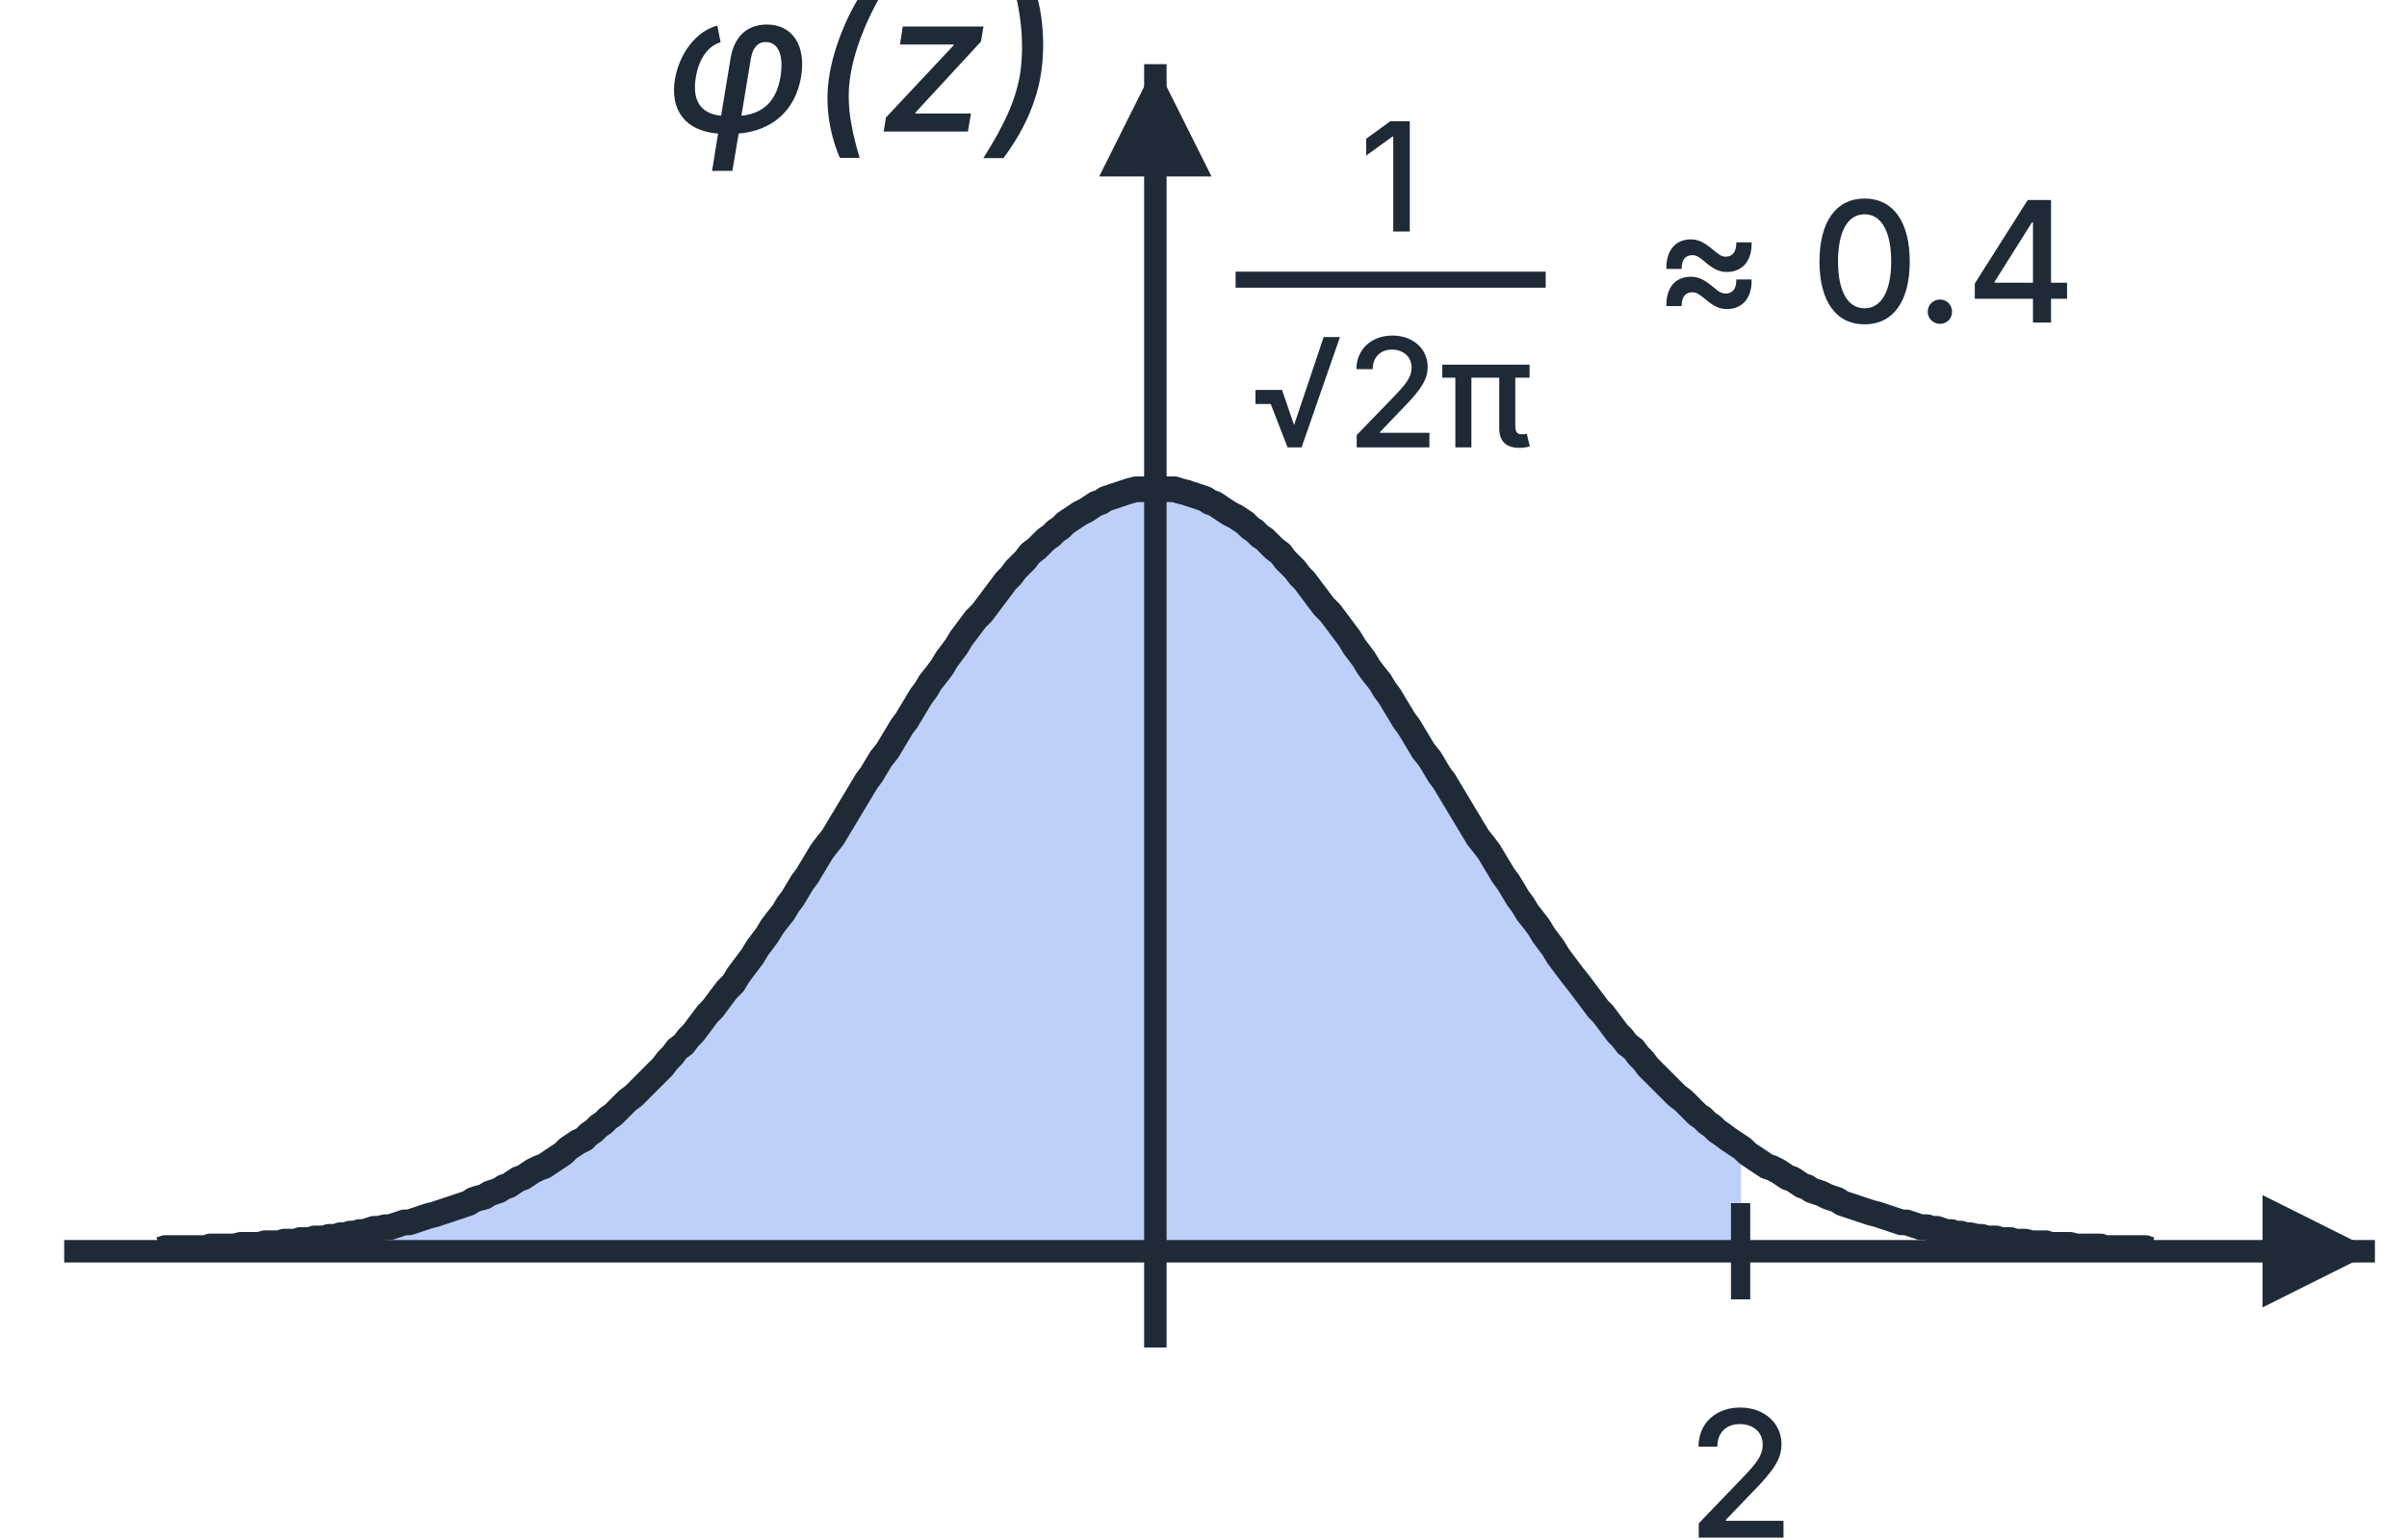
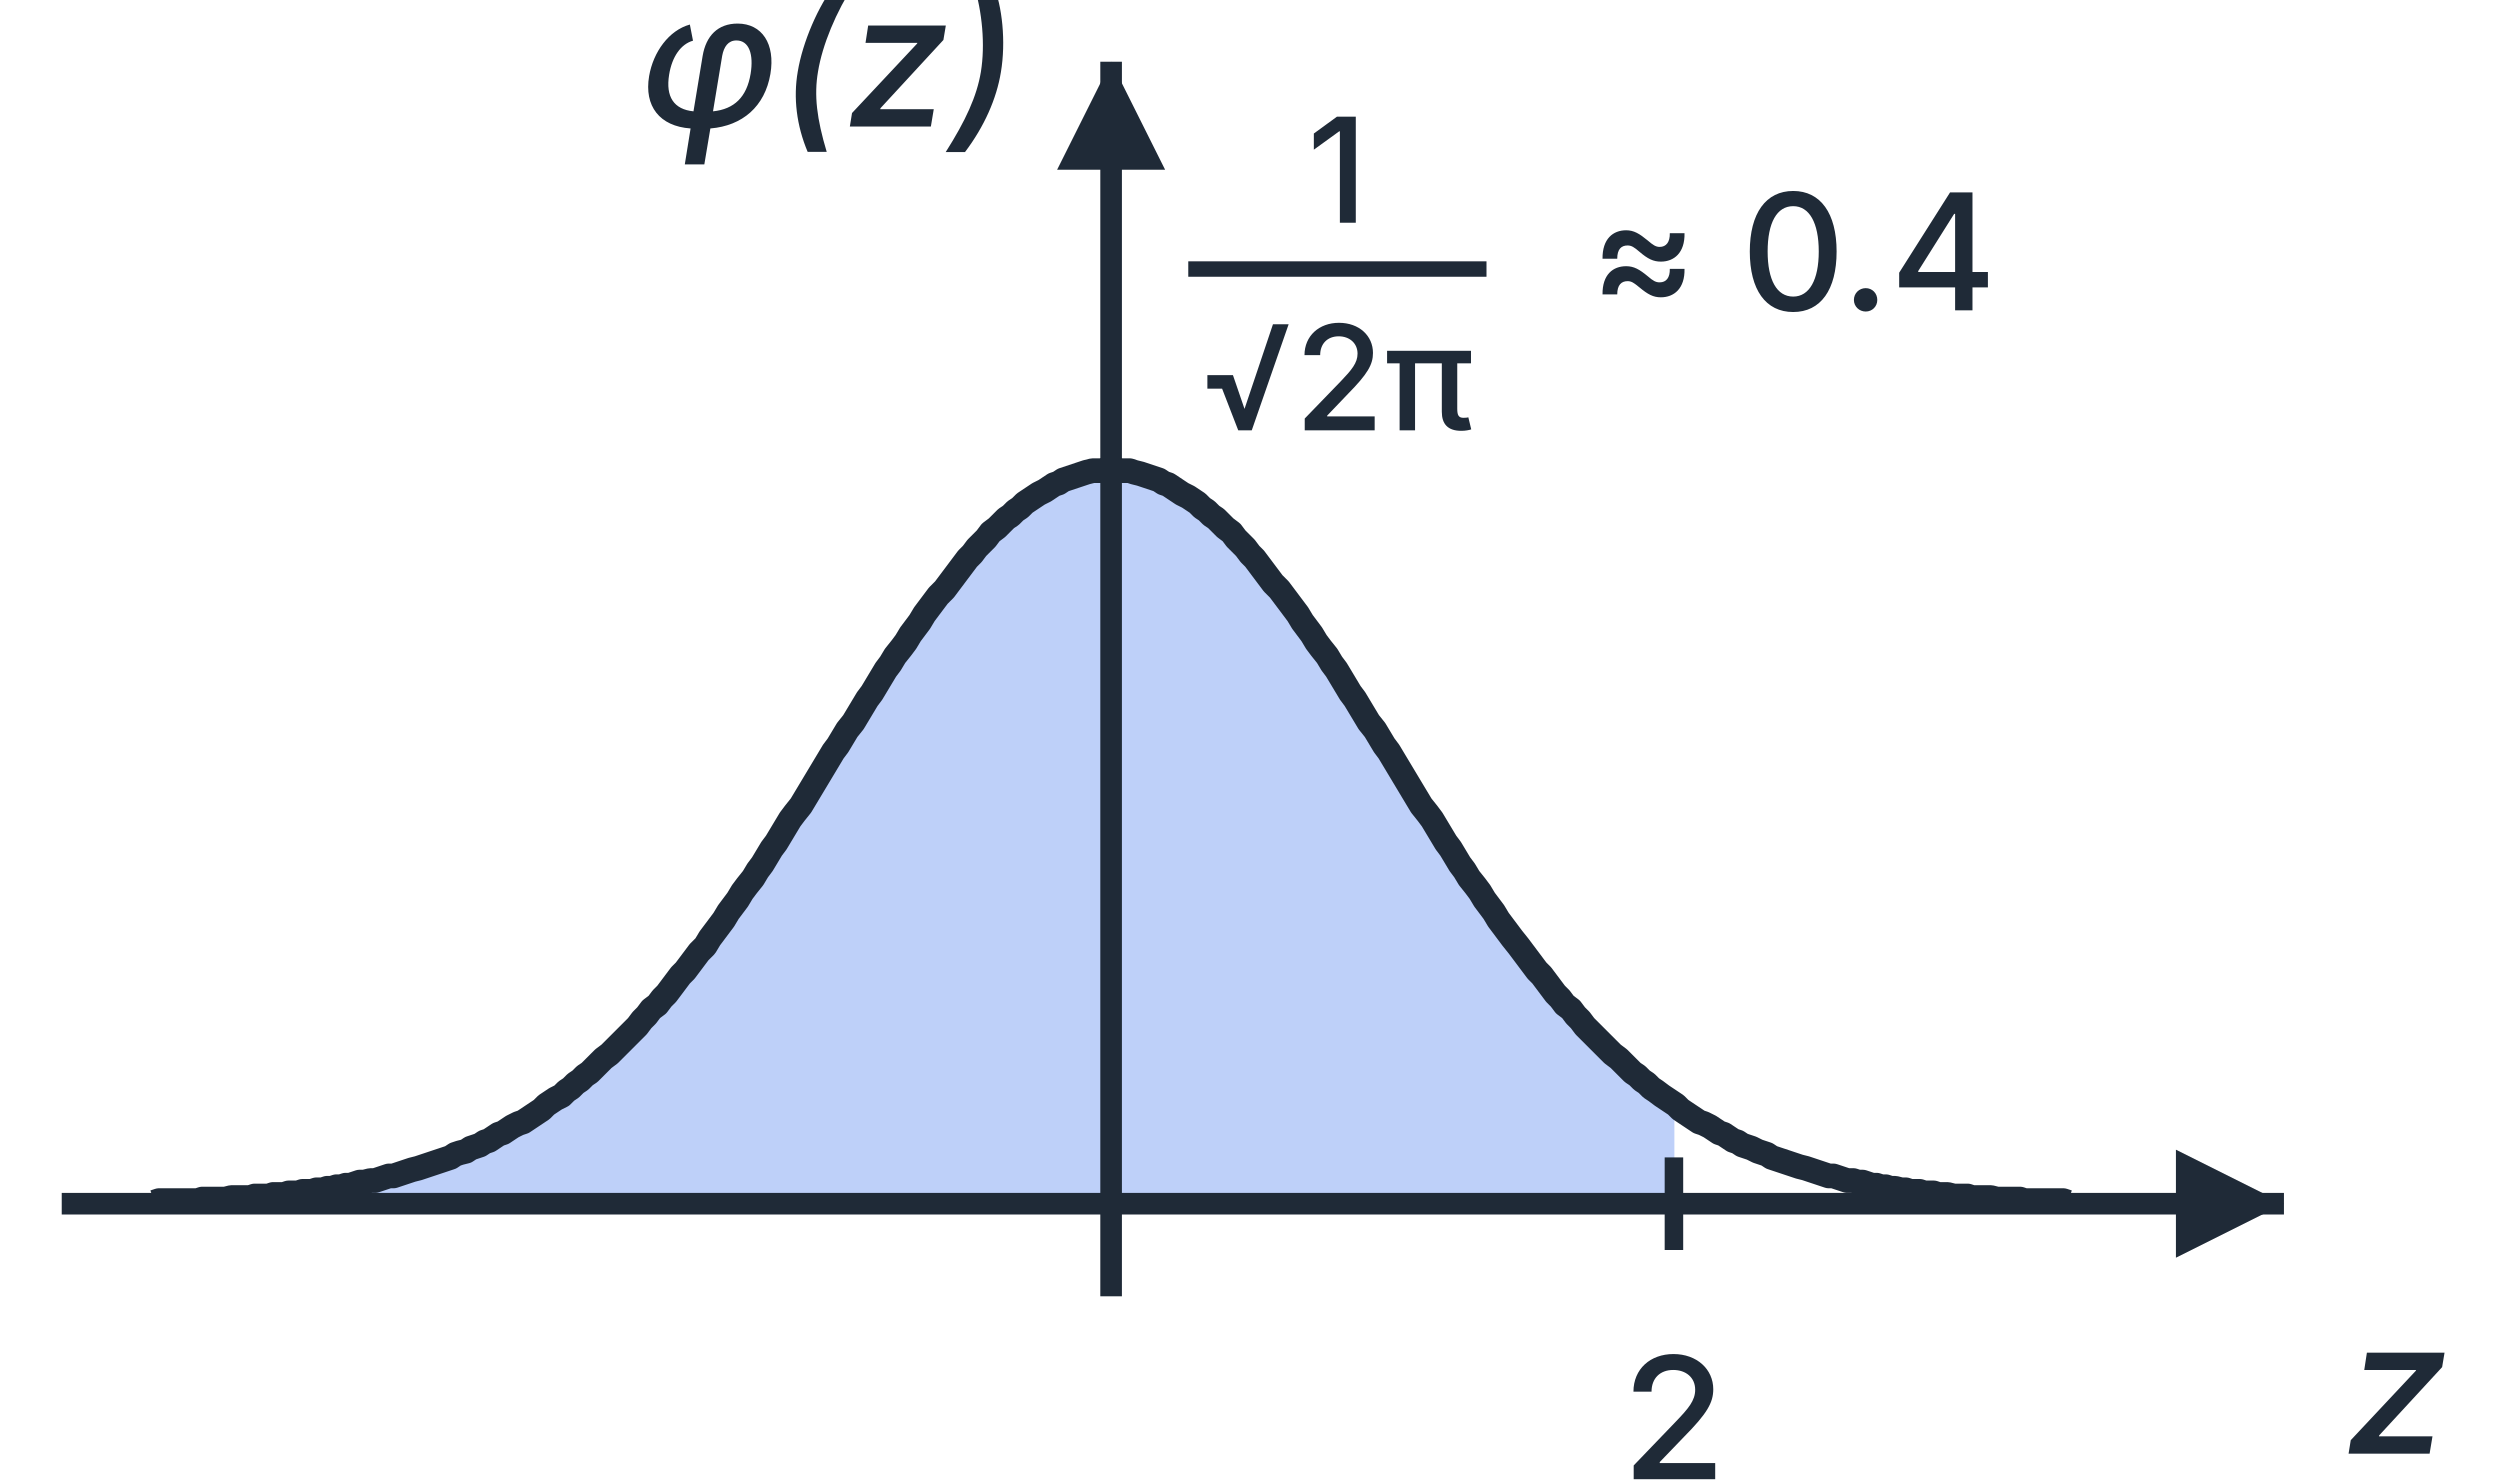
- <svg xmlns="http://www.w3.org/2000/svg" viewBox="0 0 150 96" width="150" height="96" font-family="Inter, Arial, sans-serif">
+ <svg xmlns="http://www.w3.org/2000/svg" viewBox="0 0 162 96" width="162" height="96" font-family="Inter, Arial, sans-serif">
  <polygon points="10.0,77.9 10.5,77.8 11.0,77.8 11.5,77.8 12.0,77.8 12.5,77.8 13.0,77.7 13.4,77.7 13.9,77.7 14.4,77.7 14.9,77.6 15.4,77.6 15.9,77.6 16.4,77.5 16.9,77.5 17.4,77.5 17.9,77.4 18.4,77.4 18.9,77.3 19.4,77.3 19.8,77.2 20.3,77.1 20.8,77.1 21.3,77.0 21.8,76.9 22.3,76.8 22.8,76.8 23.3,76.7 23.8,76.6 24.3,76.5 24.8,76.3 25.3,76.2 25.8,76.1 26.2,76.0 26.7,75.8 27.2,75.7 27.7,75.5 28.2,75.3 28.7,75.2 29.2,75.0 29.7,74.8 30.2,74.6 30.7,74.3 31.2,74.1 31.7,73.9 32.2,73.6 32.6,73.4 33.1,73.1 33.6,72.8 34.1,72.5 34.6,72.2 35.1,71.9 35.6,71.5 36.1,71.2 36.6,70.8 37.1,70.4 37.6,70.0 38.1,69.6 38.6,69.2 39.0,68.7 39.5,68.2 40.0,67.8 40.5,67.3 41.0,66.8 41.5,66.2 42.0,65.7 42.5,65.2 43.0,64.6 43.5,64.0 44.0,63.4 44.5,62.8 45.0,62.2 45.4,61.5 45.9,60.9 46.4,60.2 46.9,59.5 47.4,58.8 47.9,58.1 48.4,57.4 48.9,56.7 49.4,55.9 49.9,55.2 50.4,54.5 50.9,53.7 51.4,52.9 51.9,52.2 52.3,51.4 52.8,50.6 53.3,49.8 53.8,49.1 54.3,48.3 54.8,47.5 55.3,46.7 55.8,46.0 56.3,45.2 56.8,44.4 57.3,43.7 57.8,42.9 58.3,42.2 58.7,41.5 59.2,40.8 59.7,40.1 60.2,39.4 60.7,38.7 61.2,38.1 61.7,37.5 62.2,36.8 62.7,36.3 63.2,35.7 63.7,35.2 64.2,34.6 64.7,34.1 65.1,33.7 65.6,33.2 66.1,32.8 66.6,32.5 67.1,32.1 67.6,31.8 68.1,31.5 68.6,31.3 69.1,31.0 69.6,30.9 70.1,30.7 70.6,30.6 71.1,30.5 71.5,30.4 72.0,30.4 72.5,30.5 73.0,30.5 73.5,30.6 74.0,30.7 74.5,30.9 75.0,31.1 75.5,31.3 76.0,31.6 76.5,31.8 77.0,32.2 77.5,32.5 77.9,32.9 78.4,33.3 78.9,33.7 79.4,34.2 79.9,34.7 80.4,35.2 80.9,35.8 81.4,36.3 81.9,36.9 82.4,37.5 82.9,38.2 83.4,38.8 83.9,39.5 84.3,40.2 84.8,40.9 85.3,41.6 85.8,42.3 86.3,43.0 86.8,43.8 87.3,44.5 87.8,45.3 88.3,46.1 88.8,46.8 89.3,47.6 89.8,48.4 90.3,49.2 90.7,50.0 91.2,50.7 91.7,51.5 92.2,52.3 92.7,53.0 93.2,53.8 93.7,54.6 94.2,55.3 94.7,56.1 95.2,56.8 95.7,57.5 96.2,58.2 96.7,58.9 97.1,59.6 97.6,60.3 98.1,61.0 98.6,61.6 99.1,62.3 99.6,62.9 100.1,63.5 100.6,64.1 101.1,64.7 101.6,65.2 102.1,65.8 102.6,66.3 103.1,66.8 103.5,67.3 104.0,67.8 104.5,68.3 105.0,68.8 105.5,69.2 106.0,69.6 106.5,70.1 107.0,70.5 107.5,70.8 108.0,71.2 108.5,71.6 108.5,78.0 108.0,78.0 107.5,78.0 107.0,78.0 106.5,78.0 106.0,78.0 105.5,78.0 105.0,78.0 104.5,78.0 104.0,78.0 103.5,78.0 103.1,78.0 102.6,78.0 102.1,78.0 101.6,78.0 101.1,78.0 100.6,78.0 100.1,78.0 99.6,78.0 99.1,78.0 98.6,78.0 98.1,78.0 97.6,78.0 97.1,78.0 96.7,78.0 96.2,78.0 95.7,78.0 95.2,78.0 94.7,78.0 94.2,78.0 93.7,78.0 93.2,78.0 92.7,78.0 92.2,78.0 91.7,78.0 91.2,78.0 90.7,78.0 90.3,78.0 89.8,78.0 89.3,78.0 88.8,78.0 88.3,78.0 87.8,78.0 87.3,78.0 86.8,78.0 86.3,78.0 85.8,78.0 85.3,78.0 84.8,78.0 84.3,78.0 83.9,78.0 83.4,78.0 82.9,78.0 82.4,78.0 81.9,78.0 81.4,78.0 80.9,78.0 80.4,78.0 79.9,78.0 79.4,78.0 78.9,78.0 78.4,78.0 77.9,78.0 77.5,78.0 77.0,78.0 76.5,78.0 76.0,78.0 75.5,78.0 75.0,78.0 74.5,78.0 74.0,78.0 73.5,78.0 73.0,78.0 72.5,78.0 72.0,78.0 71.5,78.0 71.1,78.0 70.6,78.0 70.1,78.0 69.6,78.0 69.1,78.0 68.6,78.0 68.1,78.0 67.6,78.0 67.1,78.0 66.6,78.0 66.1,78.0 65.6,78.0 65.1,78.0 64.7,78.0 64.2,78.0 63.7,78.0 63.2,78.0 62.7,78.0 62.2,78.0 61.7,78.0 61.2,78.0 60.7,78.0 60.2,78.0 59.7,78.0 59.2,78.0 58.7,78.0 58.3,78.0 57.8,78.0 57.3,78.0 56.8,78.0 56.3,78.0 55.8,78.0 55.3,78.0 54.8,78.0 54.3,78.0 53.8,78.0 53.3,78.0 52.8,78.0 52.3,78.0 51.9,78.0 51.4,78.0 50.9,78.0 50.4,78.0 49.9,78.0 49.4,78.0 48.9,78.0 48.4,78.0 47.9,78.0 47.4,78.0 46.9,78.0 46.4,78.0 45.9,78.0 45.4,78.0 45.0,78.0 44.5,78.0 44.0,78.0 43.5,78.0 43.0,78.0 42.5,78.0 42.0,78.0 41.5,78.0 41.0,78.0 40.5,78.0 40.0,78.0 39.5,78.0 39.0,78.0 38.6,78.0 38.1,78.0 37.6,78.0 37.1,78.0 36.6,78.0 36.1,78.0 35.6,78.0 35.1,78.0 34.6,78.0 34.1,78.0 33.6,78.0 33.1,78.0 32.6,78.0 32.2,78.0 31.7,78.0 31.2,78.0 30.7,78.0 30.2,78.0 29.7,78.0 29.2,78.0 28.7,78.0 28.2,78.0 27.7,78.0 27.2,78.0 26.7,78.0 26.2,78.0 25.8,78.0 25.3,78.0 24.8,78.0 24.3,78.0 23.8,78.0 23.3,78.0 22.8,78.0 22.3,78.0 21.8,78.0 21.3,78.0 20.8,78.0 20.3,78.0 19.8,78.0 19.4,78.0 18.9,78.0 18.4,78.0 17.9,78.0 17.4,78.0 16.9,78.0 16.4,78.0 15.9,78.0 15.4,78.0 14.9,78.0 14.4,78.0 13.9,78.0 13.4,78.0 13.0,78.0 12.5,78.0 12.0,78.0 11.5,78.0 11.0,78.0 10.5,78.0 10.0,78.0" fill="#2563eb" fill-opacity="0.3" stroke="none" />
  <line x1="4.0" y1="78.0" x2="148.0" y2="78.0" stroke="#1f2a37" stroke-width="1.4" />
  <path d="M148.0,78.0 l-7,-3.5 v7 z" fill="#1f2a37" />
  <line x1="72.0" y1="84.0" x2="72.0" y2="4.0" stroke="#1f2a37" stroke-width="1.4" />
  <path d="M72.0,4.0 l-3.5,7 h7 z" fill="#1f2a37" />
  <text x="152.0" y="94.2" text-anchor="start" font-size="12" fill="#1f2a37" font-weight="500" font-style="italic">z</text>
  <text x="66.0" y="8.2" text-anchor="end" font-size="12" fill="#1f2a37" font-weight="500" font-style="italic">φ(z)</text>
  <polyline points="10.0,77.9 10.3,77.8 10.6,77.8 10.9,77.8 11.2,77.8 11.5,77.8 11.9,77.8 12.2,77.8 12.5,77.8 12.8,77.8 13.1,77.7 13.4,77.7 13.7,77.7 14.0,77.7 14.3,77.7 14.6,77.7 15.0,77.6 15.3,77.6 15.6,77.6 15.9,77.6 16.2,77.6 16.5,77.5 16.8,77.5 17.1,77.5 17.4,77.5 17.7,77.4 18.1,77.4 18.4,77.4 18.7,77.3 19.0,77.3 19.3,77.3 19.6,77.2 19.9,77.2 20.2,77.2 20.5,77.1 20.9,77.1 21.2,77.0 21.5,77.0 21.8,76.9 22.1,76.9 22.4,76.8 22.7,76.8 23.0,76.7 23.3,76.6 23.6,76.6 24.0,76.5 24.3,76.5 24.6,76.4 24.9,76.3 25.2,76.2 25.5,76.2 25.8,76.1 26.1,76.0 26.4,75.9 26.7,75.8 27.1,75.7 27.4,75.6 27.7,75.5 28.0,75.4 28.3,75.3 28.6,75.2 28.9,75.1 29.2,75.0 29.5,74.8 29.8,74.7 30.2,74.6 30.5,74.4 30.8,74.3 31.1,74.2 31.4,74.0 31.7,73.9 32.0,73.7 32.3,73.5 32.6,73.4 32.9,73.2 33.2,73.0 33.6,72.8 33.9,72.7 34.2,72.5 34.5,72.3 34.8,72.1 35.1,71.9 35.4,71.6 35.7,71.4 36.0,71.2 36.4,71.0 36.7,70.7 37.0,70.5 37.3,70.2 37.6,70.0 37.9,69.7 38.2,69.5 38.5,69.2 38.8,68.9 39.1,68.6 39.5,68.3 39.8,68.0 40.1,67.7 40.4,67.4 40.7,67.1 41.0,66.8 41.3,66.5 41.6,66.1 41.9,65.8 42.2,65.4 42.6,65.1 42.9,64.7 43.2,64.4 43.5,64.0 43.8,63.6 44.1,63.2 44.4,62.9 44.7,62.5 45.0,62.1 45.3,61.7 45.7,61.3 46.0,60.8 46.3,60.4 46.6,60.0 46.9,59.6 47.2,59.1 47.5,58.7 47.8,58.3 48.1,57.8 48.4,57.4 48.8,56.9 49.1,56.4 49.4,56.0 49.7,55.5 50.0,55.0 50.3,54.6 50.6,54.1 50.9,53.6 51.2,53.1 51.5,52.7 51.9,52.2 52.2,51.7 52.5,51.2 52.8,50.7 53.1,50.2 53.4,49.7 53.7,49.2 54.0,48.7 54.3,48.3 54.6,47.8 54.9,47.3 55.3,46.8 55.6,46.3 55.9,45.8 56.2,45.3 56.5,44.9 56.8,44.4 57.1,43.9 57.4,43.4 57.7,43.0 58.0,42.5 58.4,42.0 58.7,41.6 59.0,41.1 59.3,40.7 59.6,40.3 59.9,39.8 60.2,39.4 60.5,39.0 60.8,38.6 61.2,38.2 61.5,37.8 61.8,37.4 62.1,37.0 62.4,36.6 62.7,36.2 63.0,35.9 63.3,35.5 63.6,35.2 63.9,34.9 64.2,34.5 64.6,34.2 64.9,33.9 65.2,33.6 65.5,33.4 65.8,33.1 66.1,32.9 66.4,32.6 66.7,32.4 67.0,32.2 67.3,32.0 67.7,31.8 68.0,31.6 68.3,31.4 68.6,31.3 68.9,31.1 69.2,31.0 69.5,30.9 69.8,30.8 70.1,30.7 70.4,30.6 70.8,30.5 71.1,30.5 71.4,30.5 71.7,30.4 72.0,30.4 72.3,30.4 72.6,30.5 72.9,30.5 73.2,30.5 73.5,30.6 73.9,30.7 74.2,30.8 74.5,30.9 74.8,31.0 75.1,31.1 75.4,31.3 75.7,31.4 76.0,31.6 76.3,31.8 76.6,32.0 77.0,32.2 77.3,32.4 77.6,32.6 77.9,32.9 78.2,33.1 78.5,33.4 78.8,33.6 79.1,33.9 79.4,34.2 79.8,34.5 80.1,34.9 80.4,35.2 80.7,35.5 81.0,35.9 81.3,36.2 81.6,36.6 81.9,37.0 82.2,37.4 82.5,37.8 82.9,38.2 83.2,38.6 83.5,39.0 83.8,39.4 84.1,39.8 84.4,40.3 84.7,40.7 85.0,41.1 85.3,41.6 85.6,42.0 86.0,42.5 86.3,43.0 86.6,43.4 86.9,43.9 87.2,44.4 87.5,44.9 87.8,45.3 88.1,45.8 88.4,46.3 88.7,46.8 89.1,47.3 89.4,47.8 89.7,48.3 90.0,48.7 90.3,49.2 90.6,49.7 90.9,50.2 91.2,50.7 91.5,51.2 91.8,51.7 92.1,52.2 92.5,52.7 92.8,53.1 93.1,53.6 93.4,54.1 93.7,54.6 94.0,55.0 94.3,55.5 94.6,56.0 94.9,56.4 95.2,56.9 95.6,57.4 95.9,57.8 96.2,58.3 96.5,58.7 96.8,59.1 97.1,59.6 97.4,60.0 97.7,60.4 98.0,60.8 98.4,61.3 98.7,61.7 99.0,62.1 99.3,62.5 99.6,62.9 99.9,63.2 100.2,63.6 100.5,64.0 100.8,64.4 101.1,64.7 101.4,65.1 101.8,65.4 102.1,65.8 102.4,66.1 102.7,66.5 103.0,66.8 103.3,67.1 103.6,67.4 103.9,67.7 104.2,68.0 104.5,68.3 104.9,68.6 105.2,68.9 105.5,69.2 105.8,69.5 106.1,69.7 106.4,70.0 106.7,70.2 107.0,70.5 107.3,70.7 107.7,71.0 108.0,71.2 108.3,71.4 108.6,71.6 108.9,71.9 109.2,72.1 109.5,72.3 109.8,72.5 110.1,72.7 110.4,72.8 110.8,73.0 111.1,73.2 111.4,73.4 111.7,73.5 112.0,73.7 112.3,73.9 112.6,74.0 112.9,74.2 113.2,74.3 113.5,74.4 113.9,74.6 114.2,74.7 114.5,74.8 114.8,75.0 115.1,75.1 115.4,75.2 115.7,75.3 116.0,75.4 116.3,75.5 116.6,75.6 117.0,75.7 117.3,75.8 117.6,75.9 117.9,76.0 118.2,76.1 118.5,76.2 118.8,76.2 119.1,76.3 119.4,76.4 119.7,76.5 120.1,76.5 120.4,76.6 120.7,76.6 121.0,76.7 121.3,76.8 121.6,76.8 121.9,76.9 122.2,76.9 122.5,77.0 122.8,77.0 123.2,77.1 123.5,77.1 123.8,77.2 124.1,77.2 124.4,77.2 124.7,77.3 125.0,77.3 125.3,77.3 125.6,77.4 125.9,77.4 126.2,77.4 126.6,77.5 126.9,77.5 127.2,77.5 127.5,77.5 127.8,77.6 128.1,77.6 128.4,77.6 128.7,77.6 129.0,77.6 129.4,77.7 129.7,77.7 130.0,77.7 130.3,77.7 130.6,77.7 130.9,77.7 131.2,77.8 131.5,77.8 131.8,77.8 132.1,77.8 132.4,77.8 132.8,77.8 133.1,77.8 133.4,77.8 133.7,77.8 134.0,77.9" fill="none" stroke="#1f2a37" stroke-width="1.6" stroke-linejoin="round" />
  <line x1="108.471" y1="75.0" x2="108.471" y2="81.0" stroke="#1f2a37" stroke-width="1.2" />
  <text x="108.471" y="95.85" text-anchor="middle" font-size="11" fill="#1f2a37" font-weight="500">2</text>
  <text x="86.662" y="14.434" text-anchor="middle" font-size="9.45" fill="#1f2a37" font-weight="500">1</text>
  <line x1="77.0" y1="17.434" x2="96.325" y2="17.434" stroke="#1f2a37" stroke-width="1" />
  <text x="86.662" y="27.884" text-anchor="middle" font-size="9.45" fill="#1f2a37" font-weight="500">√2π</text>
  <text x="103.0" y="20.109" text-anchor="start" font-size="10.5" fill="#1f2a37" font-weight="500">≈ 0.4</text>
</svg>
